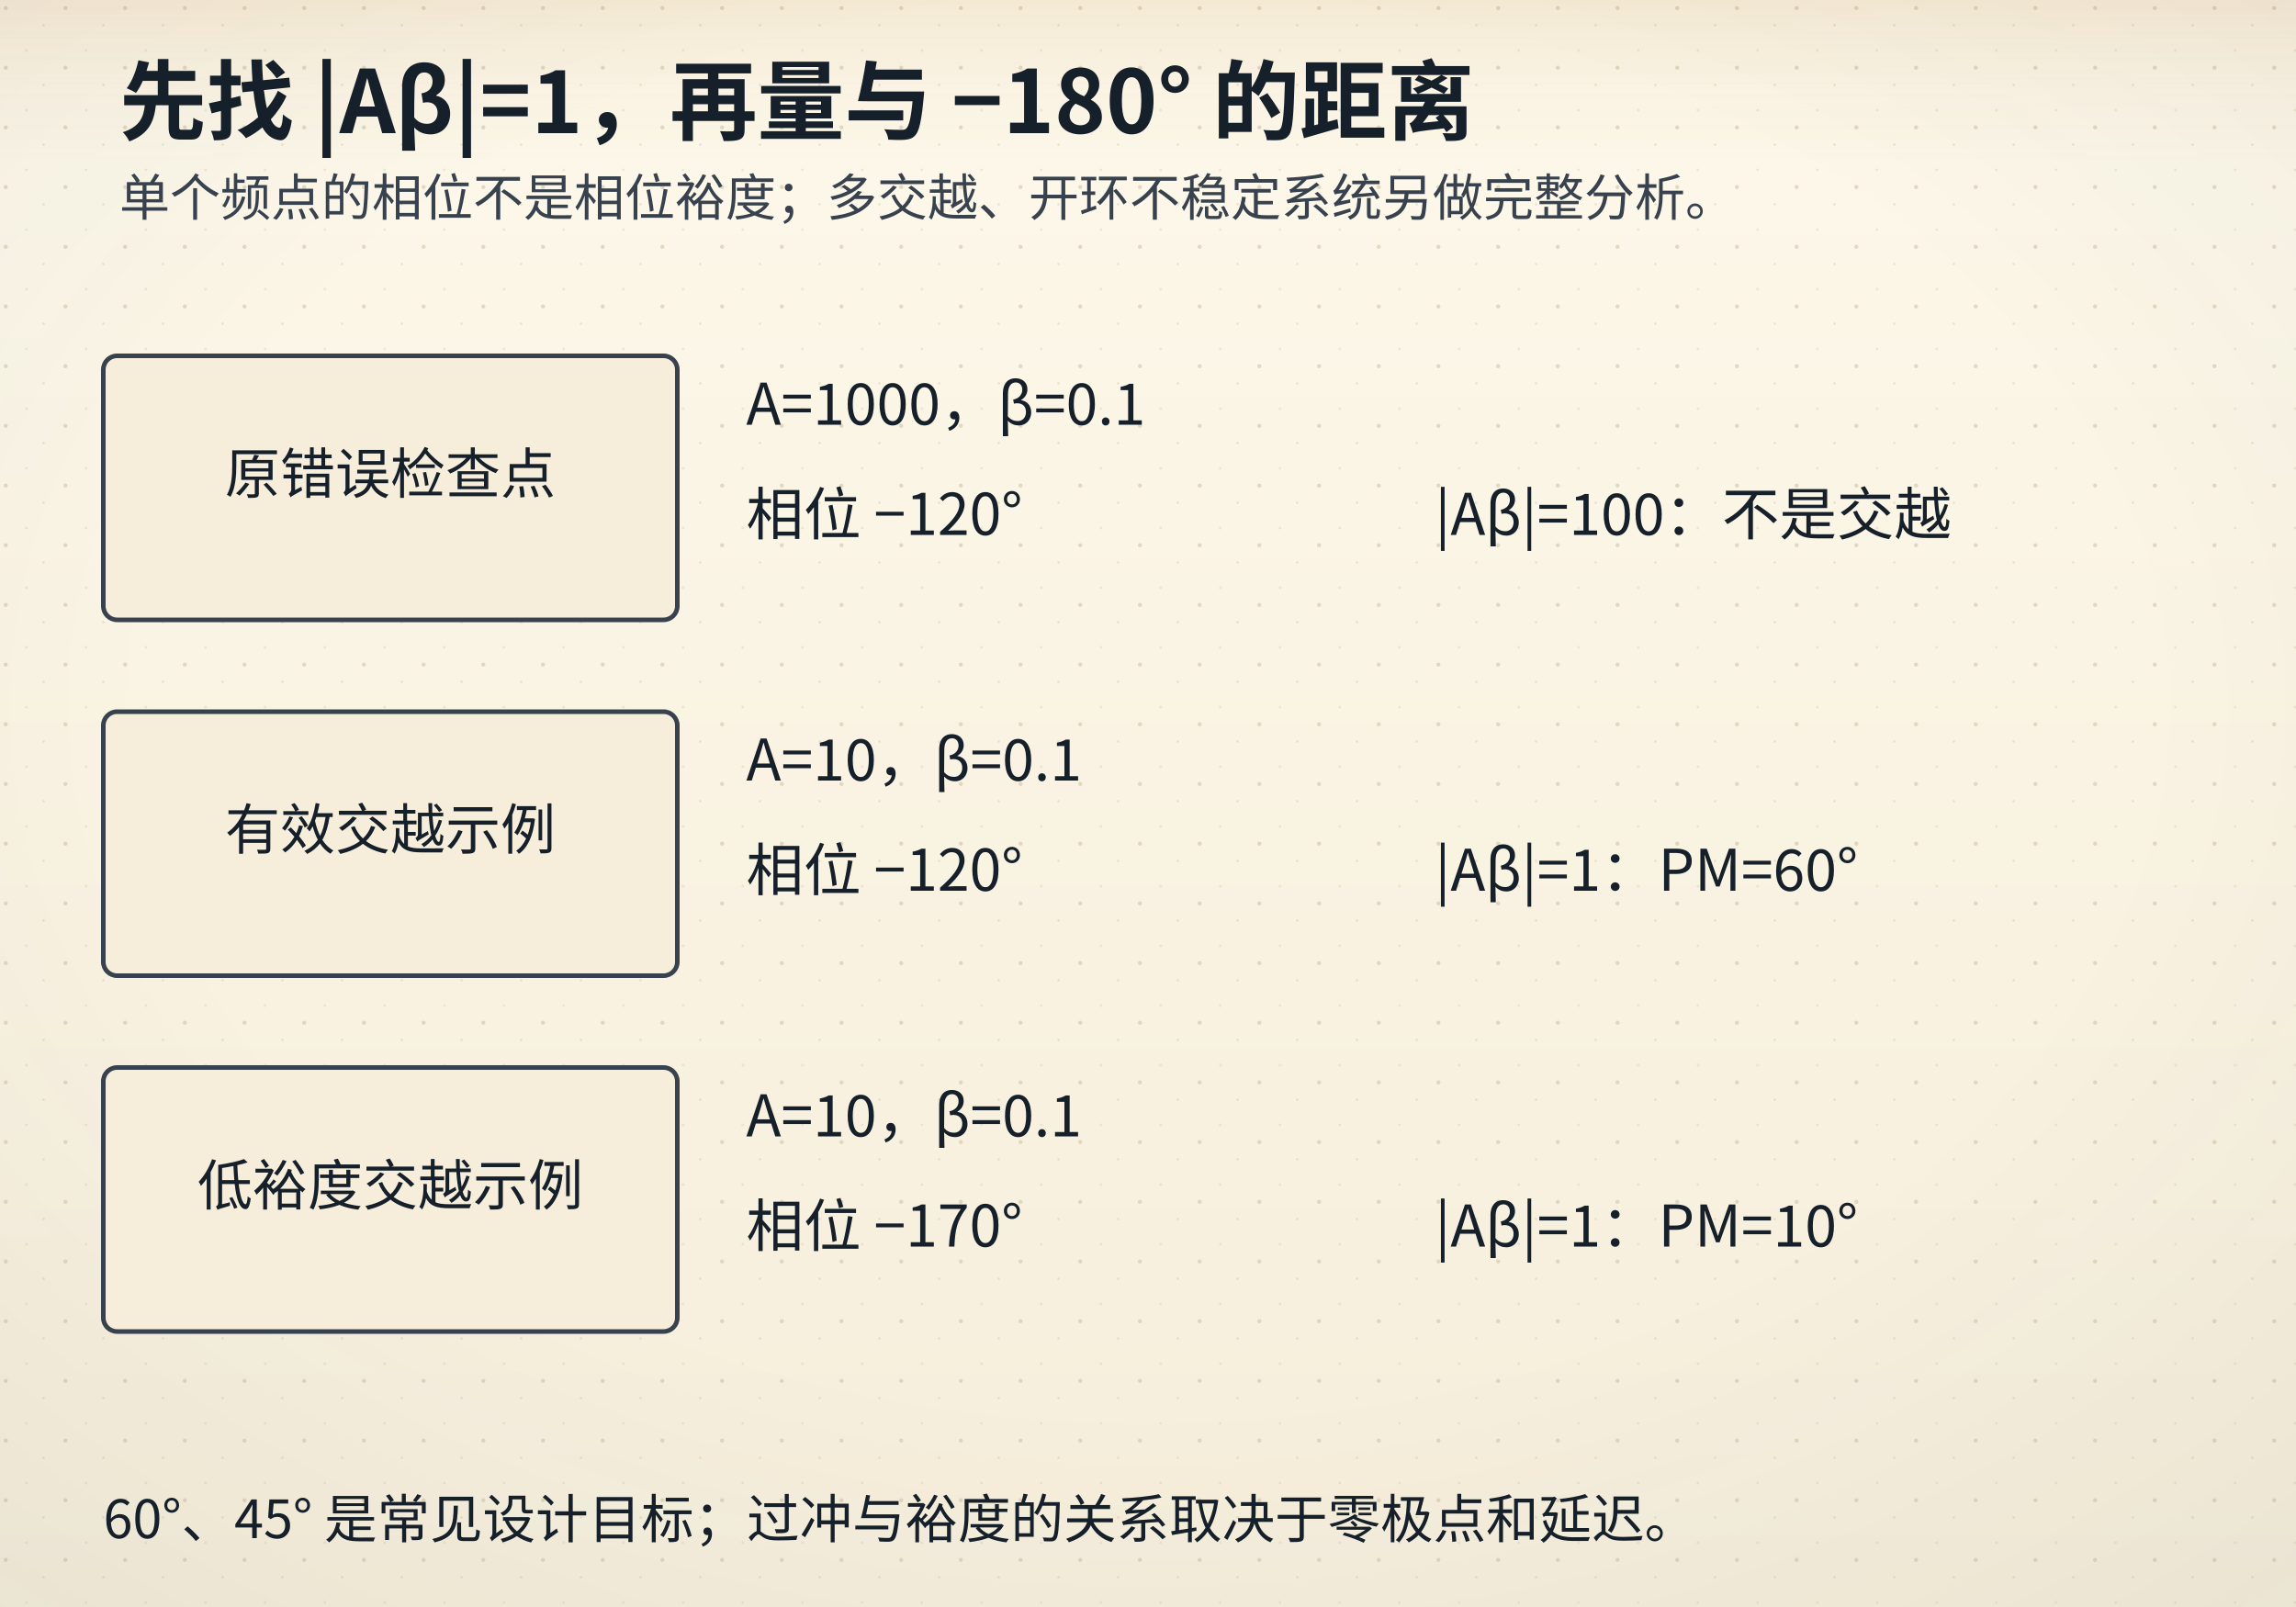
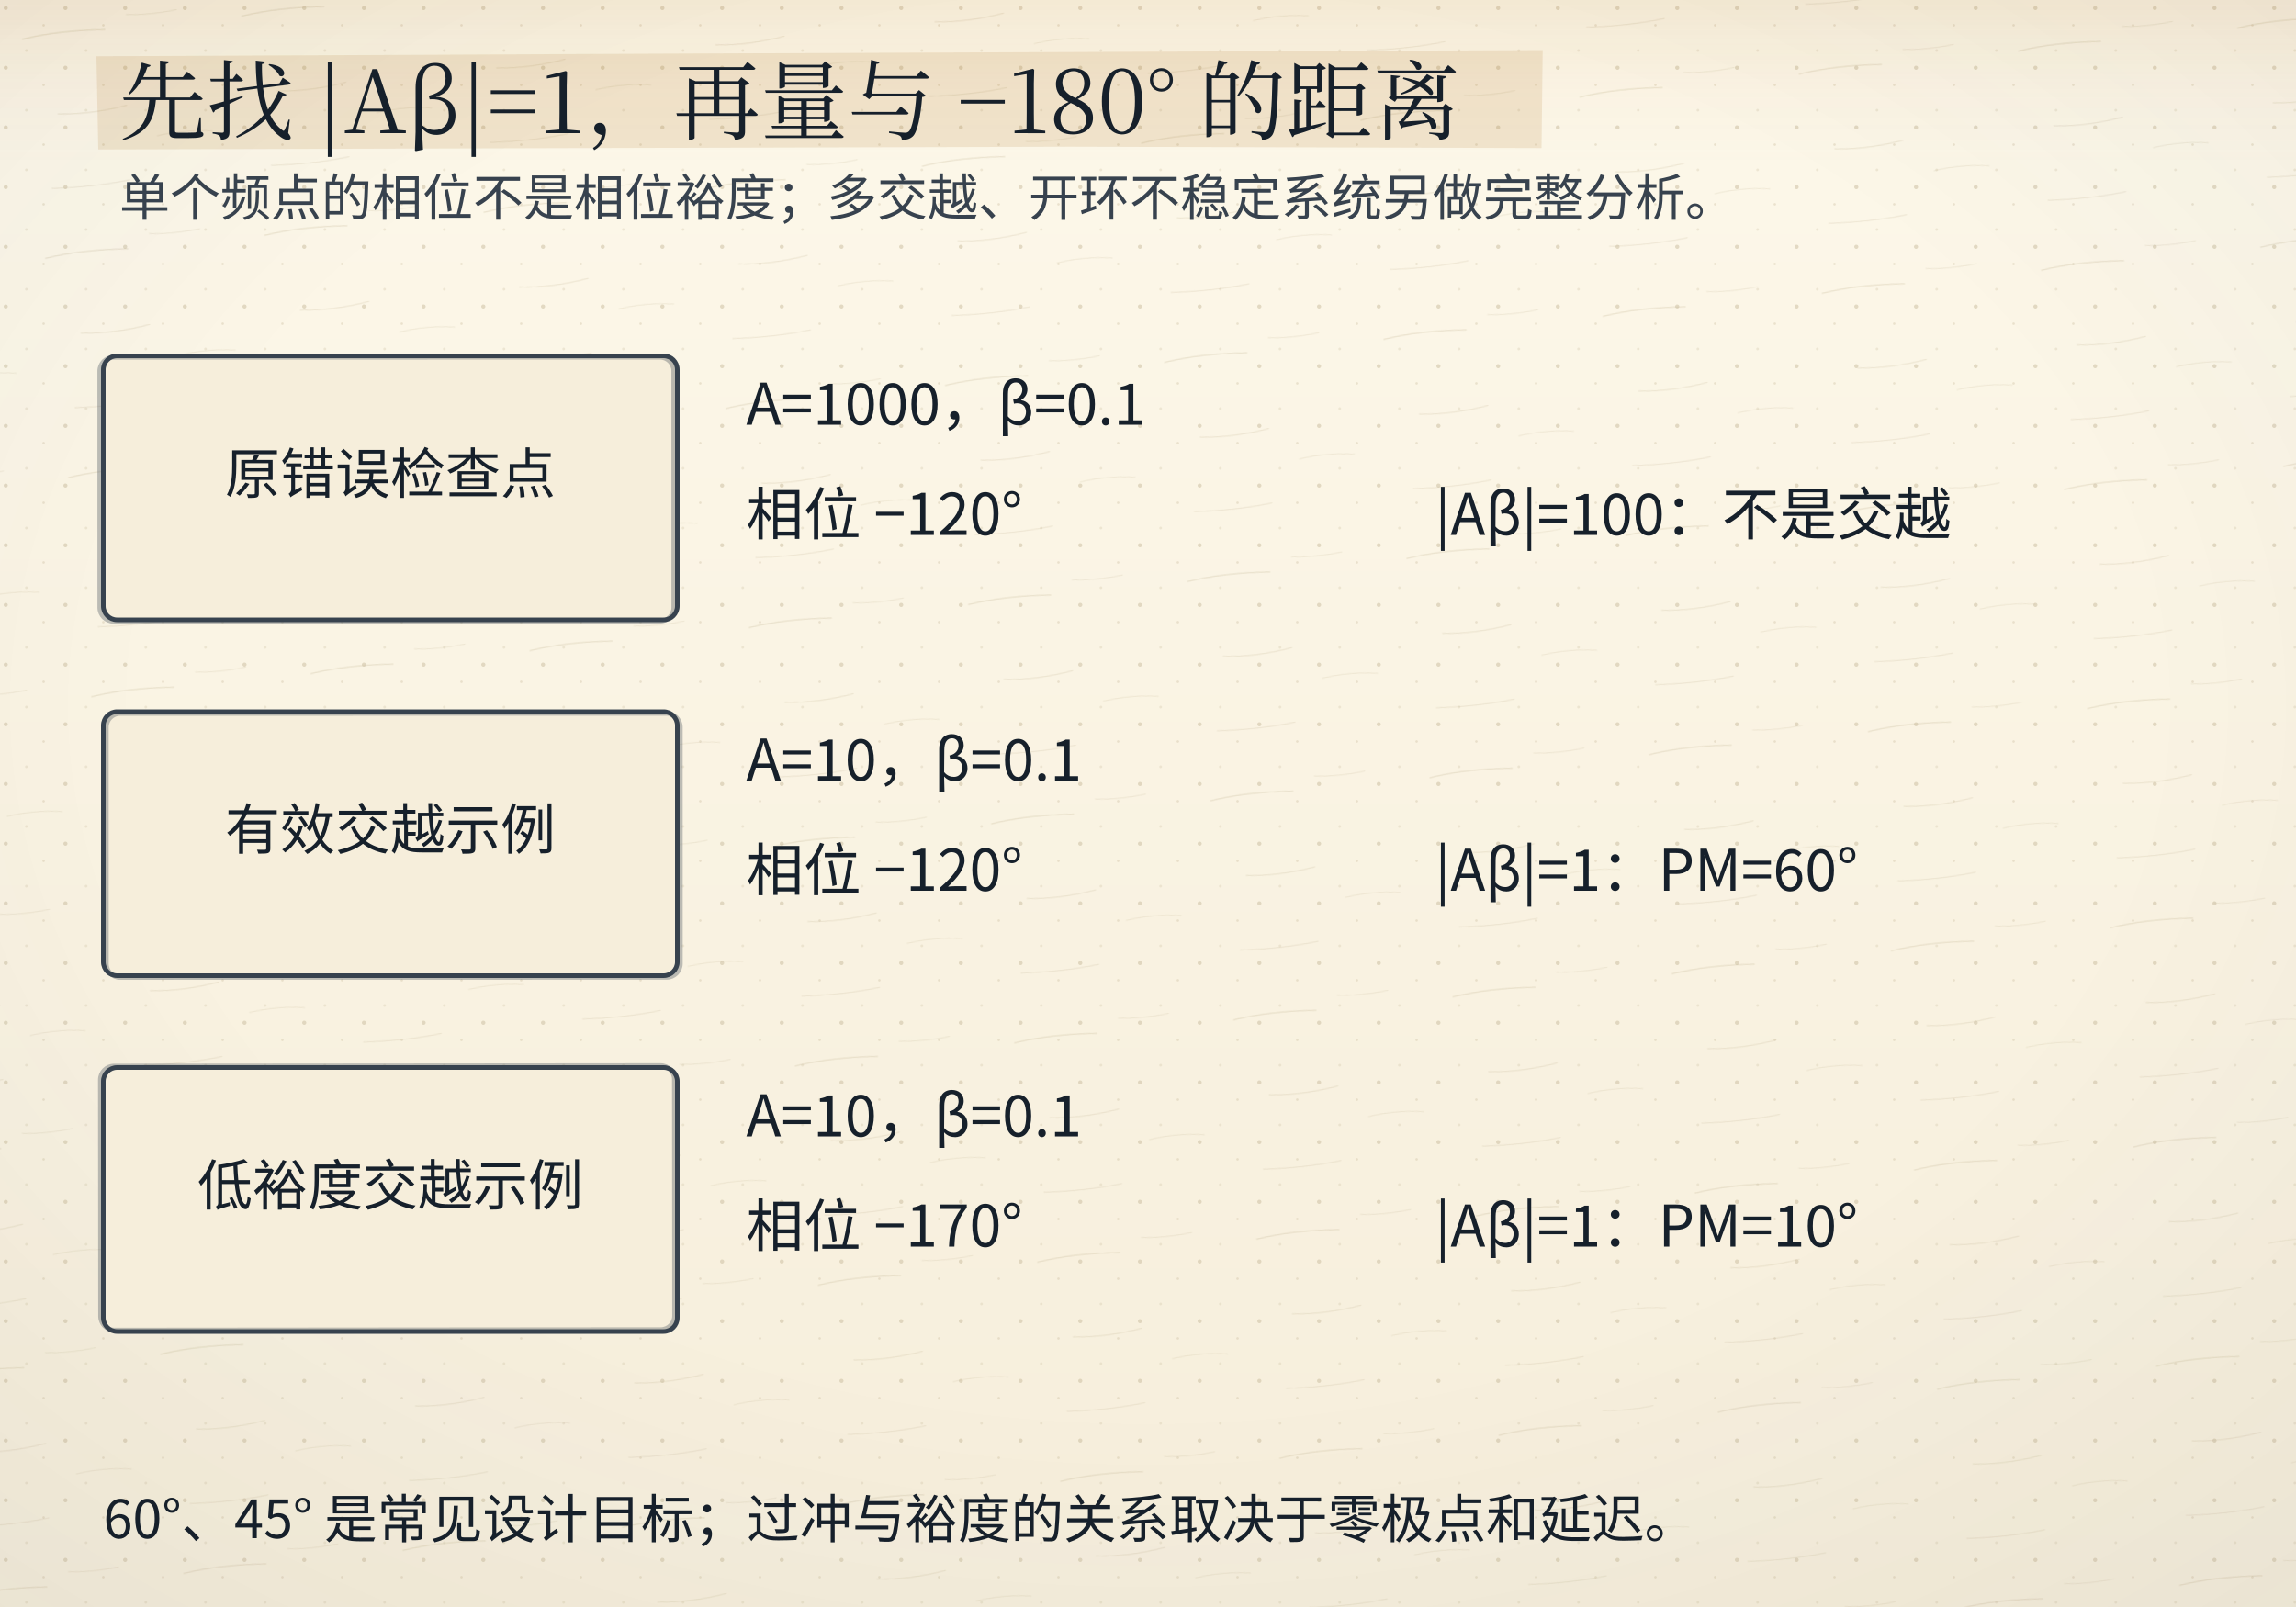
<svg xmlns="http://www.w3.org/2000/svg" viewBox="0 0 1000 700">
  <defs>
    <linearGradient id="bgL" x1="0" y1="0" x2="0" y2="1">
      <stop offset="0" stop-color="#fdf8ea" />
      <stop offset="1" stop-color="#f6eedb" />
    </linearGradient>
    <linearGradient id="bgD" x1="0" y1="0" x2="0" y2="1">
      <stop offset="0" stop-color="#141310" />
      <stop offset="1" stop-color="#1d1a14" />
    </linearGradient>
    <radialGradient id="vig" cx="0.5" cy="0.44" r="0.78">
      <stop offset="0.55" stop-color="#16202b" stop-opacity="0" />
      <stop offset="1" stop-color="#16202b" stop-opacity="0.055" />
    </radialGradient>
    <linearGradient id="hdr" x1="0" y1="0" x2="0" y2="1">
      <stop offset="0" stop-color="#a4630f" stop-opacity="0.10" />
      <stop offset="0.55" stop-color="#a4630f" stop-opacity="0.028" />
      <stop offset="1" stop-color="#a4630f" stop-opacity="0" />
    </linearGradient>
    <linearGradient id="hdrD" x1="0" y1="0" x2="0" y2="1">
      <stop offset="0" stop-color="#dcab63" stop-opacity="0.13" />
      <stop offset="0.55" stop-color="#dcab63" stop-opacity="0.04" />
      <stop offset="1" stop-color="#dcab63" stop-opacity="0" />
    </linearGradient>
    <pattern id="dots" width="26" height="26" patternUnits="userSpaceOnUse">
      <circle cx="2.5" cy="3.5" r="0.9" fill="#c9bb9d" />
      <circle cx="19" cy="11" r="0.55" fill="#c9bb9d" opacity="0.7" />
      <circle cx="11.5" cy="22" r="0.6" fill="#c9bb9d" opacity="0.55" />
    </pattern>
    <filter id="soft" x="-40%" y="-40%" width="180%" height="180%">
      <feDropShadow dx="0" dy="1.4" stdDeviation="2" flood-color="#16202b" flood-opacity="0.13" />
    </filter>
    <filter id="pglow" x="-70%" y="-70%" width="240%" height="240%">
      <feGaussianBlur stdDeviation="1.7" result="b" />
      <feMerge>
        <feMergeNode in="b" />
        <feMergeNode in="SourceGraphic" />
      </feMerge>
    </filter>
  </defs>
  <rect class="page-bg" width="1000" height="700" fill="url(#bgL)" />
  <rect class="page-grain" width="1000" height="700" fill="url(#dots)" />
+   <defs>
+     <pattern id="fiber" width="96" height="96" patternUnits="userSpaceOnUse" patternTransform="rotate(-6)">
+       <path d="M8 18 q16 -2.2 36 -0.4" stroke="#c9bb9d" stroke-width="0.55" fill="none" stroke-opacity="0.55" />
+       <path d="M54 12 q10 1.4 22 0.2" stroke="#c9bb9d" stroke-width="0.45" fill="none" stroke-opacity="0.4" />
+       <path d="M20 52 q14 1.8 30 -0.6" stroke="#c9bb9d" stroke-width="0.5" fill="none" stroke-opacity="0.45" />
+       <path d="M62 66 q12 -1.6 24 0.4" stroke="#c9bb9d" stroke-width="0.45" fill="none" stroke-opacity="0.38" />
+       <path d="M14 84 q18 1.4 34 -0.2" stroke="#c9bb9d" stroke-width="0.5" fill="none" stroke-opacity="0.42" />
+     </pattern>
+   </defs>
+   <rect class="page-fiber" width="1000" height="700" fill="url(#fiber)" opacity="0.55" />
  <rect class="page-vig" width="1000" height="700" fill="url(#vig)" />
  <rect class="page-hdr" width="1000" height="72" fill="url(#hdr)" />
  <style>
text{font-family:"Segoe UI","Microsoft YaHei","PingFang SC","Hiragino Sans GB","Noto Sans CJK SC","Source Han Sans SC","Noto Sans SC",sans-serif;}
line,path,polyline,polygon{stroke-linecap:round;stroke-linejoin:round}
.page-bg{fill:url(#bgL)}
.page-grain{opacity:.5}
.page-vig{opacity:1}
.page-hdr{fill:url(#hdr)}
@media (prefers-color-scheme: dark){
.page-bg{fill:url(#bgD)}
.page-grain{opacity:.34}
.page-vig{opacity:.5}
.page-hdr{fill:url(#hdrD)}
[fill="#fdf8ea"]{fill:#141310}
[stroke="#fdf8ea"]{stroke:#141310}
[fill="#f6eedb"]{fill:#1d1a14}
[stroke="#f6eedb"]{stroke:#1d1a14}
[fill="#e0d3b8"]{fill:#3b3529}
[stroke="#e0d3b8"]{stroke:#3b3529}
[fill="#c9bb9d"]{fill:#4a4436}
[stroke="#c9bb9d"]{stroke:#4a4436}
[fill="#16202b"]{fill:#ece4d3}
[stroke="#16202b"]{stroke:#ece4d3}
[fill="#37424e"]{fill:#cfc6b4}
[stroke="#37424e"]{stroke:#cfc6b4}
[fill="#5b666f"]{fill:#a79e8b}
[stroke="#5b666f"]{stroke:#a79e8b}
[fill="#8b8272"]{fill:#857c6c}
[stroke="#8b8272"]{stroke:#857c6c}
text[fill="#fdf8ea"]{fill:#f9f3e3}
[fill="#e6eff3"]{fill:#17262e}
[fill="#e4f1f3"]{fill:#15262a}
[fill="#e8efe6"]{fill:#182418}
[fill="#f6e7e1"]{fill:#281a16}
[fill="#f7eedb"]{fill:#292114}
[fill="#efe8ee"]{fill:#241c22}
text[fill="#1f5d7a"]{fill:#7fb7cf}
:is(rect,circle,path,line,polygon,polyline,ellipse,g)[fill="#1f5d7a"]{fill:#2b4d5f}
[stroke="#1f5d7a"]{stroke:#6fa3b9}
text[fill="#2f7f96"]{fill:#8ac9d8}
:is(rect,circle,path,line,polygon,polyline,ellipse,g)[fill="#2f7f96"]{fill:#2b5660}
[stroke="#2f7f96"]{stroke:#77b2c1}
text[fill="#3d6b4a"]{fill:#98c096}
:is(rect,circle,path,line,polygon,polyline,ellipse,g)[fill="#3d6b4a"]{fill:#2f4a33}
[stroke="#3d6b4a"]{stroke:#7aa87c}
text[fill="#a8321f"]{fill:#e0907a}
:is(rect,circle,path,line,polygon,polyline,ellipse,g)[fill="#a8321f"]{fill:#55231b}
[stroke="#a8321f"]{stroke:#c07a63}
text[fill="#a4630f"]{fill:#dcab63}
:is(rect,circle,path,line,polygon,polyline,ellipse,g)[fill="#a4630f"]{fill:#553a17}
[stroke="#a4630f"]{stroke:#c08a45}
text[fill="#6b3f63"]{fill:#c4a2bf}
:is(rect,circle,path,line,polygon,polyline,ellipse,g)[fill="#6b3f63"]{fill:#452c40}
[stroke="#6b3f63"]{stroke:#a17c9b}
}
</style>
-   <text x="52" y="58" font-size="38" fill="#16202b" font-family="'KaiTi','STKaiti','Kaiti SC','LXGW WenKai','Noto Serif CJK SC','Source Han Serif SC','Songti SC','SimSun','Noto Serif SC',serif" font-weight="700" text-anchor="start">先找 |Aβ|=1，再量与 −180° 的距离</text>
+   <polygon class="marker-wash" points="42.0,24.5 258.2,23.5 671.9,21.8 671.4,64.5 466.4,63.9 42.8,65.1" fill="#a4630f" opacity="0.13" />
+   <text x="52" y="58" font-size="38" fill="#16202b" font-family="'KaiTi','STKaiti','Kaiti SC','LXGW WenKai','Noto Serif CJK SC','Source Han Serif SC','Songti SC','SimSun','Noto Serif SC',serif" font-weight="700" text-anchor="start" style="font-family:'KaiTi','STKaiti','Kaiti SC','LXGW WenKai','Noto Serif CJK SC','Source Han Serif SC','Songti SC','SimSun','Noto Serif SC',serif;font-weight:400">先找 |Aβ|=1，再量与 −180° 的距离</text>
  <text x="52" y="94" font-size="22" fill="#37424e" font-family="'KaiTi','STKaiti','Kaiti SC','LXGW WenKai','Noto Serif CJK SC','Source Han Serif SC','Songti SC','SimSun','Noto Serif SC',serif" font-weight="400" text-anchor="start">单个频点的相位不是相位裕度；多交越、开环不稳定系统另做完整分析。</text>
  <rect x="45" y="155" width="250" height="115" rx="6" fill="#f6eedb" stroke="#37424e" stroke-width="2" />
+   <rect class="ink-echo" x="45" y="155" width="250" height="115" rx="6" stroke="#37424e" stroke-width="2" fill="none" opacity="0.32" transform="translate(-1.57 0.63) rotate(-0.01 170.0 212.5)" />
  <text x="170" y="215" font-size="24" fill="#16202b" font-family="'KaiTi','STKaiti','Kaiti SC','LXGW WenKai','Noto Serif CJK SC','Source Han Serif SC','Songti SC','SimSun','Noto Serif SC',serif" font-weight="400" text-anchor="middle">原错误检查点</text>
  <text x="325" y="185" font-size="25" fill="#16202b" font-family="'KaiTi','STKaiti','Kaiti SC','LXGW WenKai','Noto Serif CJK SC','Source Han Serif SC','Songti SC','SimSun','Noto Serif SC',serif" font-weight="400" text-anchor="start">A=1000，β=0.1</text>
  <text x="325" y="233" font-size="25" fill="#16202b" font-family="'KaiTi','STKaiti','Kaiti SC','LXGW WenKai','Noto Serif CJK SC','Source Han Serif SC','Songti SC','SimSun','Noto Serif SC',serif" font-weight="400" text-anchor="start">相位 −120°</text>
  <text x="625" y="233" font-size="25" fill="#16202b" font-family="'KaiTi','STKaiti','Kaiti SC','LXGW WenKai','Noto Serif CJK SC','Source Han Serif SC','Songti SC','SimSun','Noto Serif SC',serif" font-weight="400" text-anchor="start">|Aβ|=100：不是交越</text>
  <rect x="45" y="310" width="250" height="115" rx="6" fill="#f6eedb" stroke="#37424e" stroke-width="2" />
+   <rect class="ink-echo" x="45" y="310" width="250" height="115" rx="6" stroke="#37424e" stroke-width="2" fill="none" opacity="0.32" transform="translate(1.34 0.77) rotate(-0.01 170.0 367.5)" />
  <text x="170" y="370" font-size="24" fill="#16202b" font-family="'KaiTi','STKaiti','Kaiti SC','LXGW WenKai','Noto Serif CJK SC','Source Han Serif SC','Songti SC','SimSun','Noto Serif SC',serif" font-weight="400" text-anchor="middle">有效交越示例</text>
  <text x="325" y="340" font-size="25" fill="#16202b" font-family="'KaiTi','STKaiti','Kaiti SC','LXGW WenKai','Noto Serif CJK SC','Source Han Serif SC','Songti SC','SimSun','Noto Serif SC',serif" font-weight="400" text-anchor="start">A=10，β=0.1</text>
  <text x="325" y="388" font-size="25" fill="#16202b" font-family="'KaiTi','STKaiti','Kaiti SC','LXGW WenKai','Noto Serif CJK SC','Source Han Serif SC','Songti SC','SimSun','Noto Serif SC',serif" font-weight="400" text-anchor="start">相位 −120°</text>
  <text x="625" y="388" font-size="25" fill="#16202b" font-family="'KaiTi','STKaiti','Kaiti SC','LXGW WenKai','Noto Serif CJK SC','Source Han Serif SC','Songti SC','SimSun','Noto Serif SC',serif" font-weight="400" text-anchor="start">|Aβ|=1：PM=60°</text>
  <rect x="45" y="465" width="250" height="115" rx="6" fill="#f6eedb" stroke="#37424e" stroke-width="2" />
+   <rect class="ink-echo" x="45" y="465" width="250" height="115" rx="6" stroke="#37424e" stroke-width="2" fill="none" opacity="0.32" transform="translate(-1.26 -0.75) rotate(-0.05 170.0 522.5)" />
  <text x="170" y="525" font-size="24" fill="#16202b" font-family="'KaiTi','STKaiti','Kaiti SC','LXGW WenKai','Noto Serif CJK SC','Source Han Serif SC','Songti SC','SimSun','Noto Serif SC',serif" font-weight="400" text-anchor="middle">低裕度交越示例</text>
  <text x="325" y="495" font-size="25" fill="#16202b" font-family="'KaiTi','STKaiti','Kaiti SC','LXGW WenKai','Noto Serif CJK SC','Source Han Serif SC','Songti SC','SimSun','Noto Serif SC',serif" font-weight="400" text-anchor="start">A=10，β=0.1</text>
  <text x="325" y="543" font-size="25" fill="#16202b" font-family="'KaiTi','STKaiti','Kaiti SC','LXGW WenKai','Noto Serif CJK SC','Source Han Serif SC','Songti SC','SimSun','Noto Serif SC',serif" font-weight="400" text-anchor="start">相位 −170°</text>
  <text x="625" y="543" font-size="25" fill="#16202b" font-family="'KaiTi','STKaiti','Kaiti SC','LXGW WenKai','Noto Serif CJK SC','Source Han Serif SC','Songti SC','SimSun','Noto Serif SC',serif" font-weight="400" text-anchor="start">|Aβ|=1：PM=10°</text>
  <text x="45" y="670" font-size="23" fill="#16202b" font-family="'KaiTi','STKaiti','Kaiti SC','LXGW WenKai','Noto Serif CJK SC','Source Han Serif SC','Songti SC','SimSun','Noto Serif SC',serif" font-weight="400" text-anchor="start">60°、45° 是常见设计目标；过冲与裕度的关系取决于零极点和延迟。</text>
</svg>
